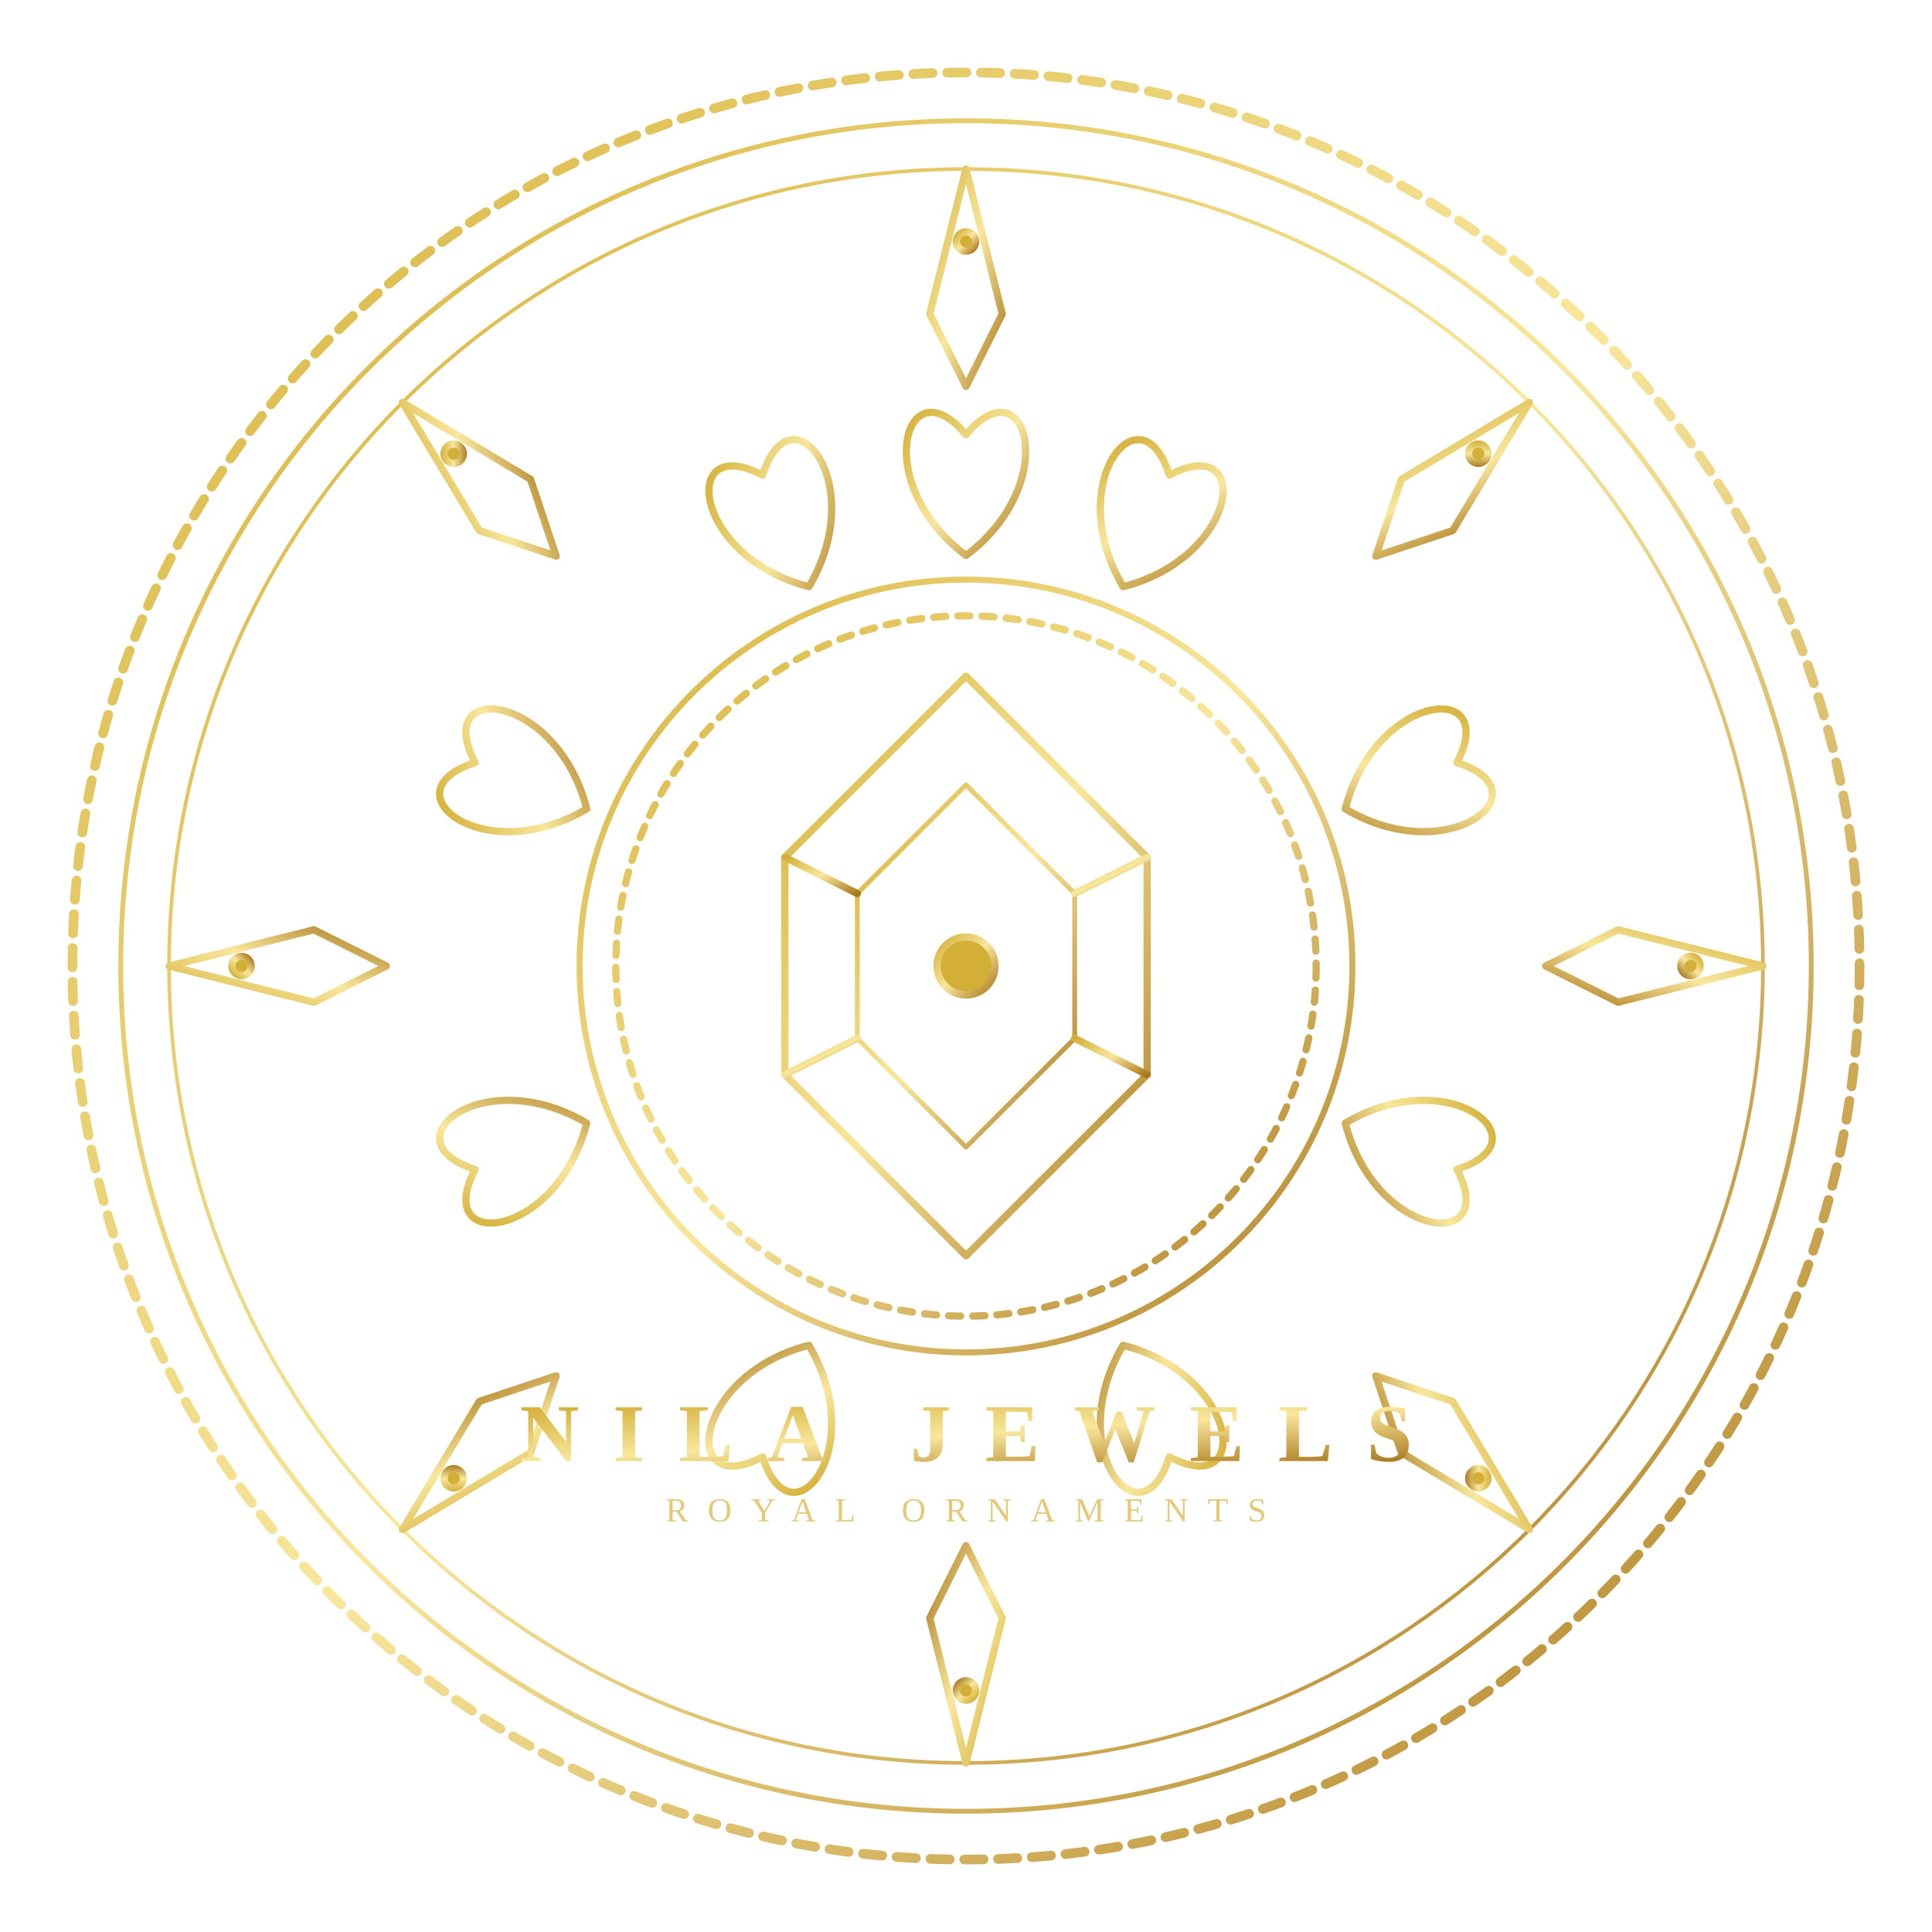
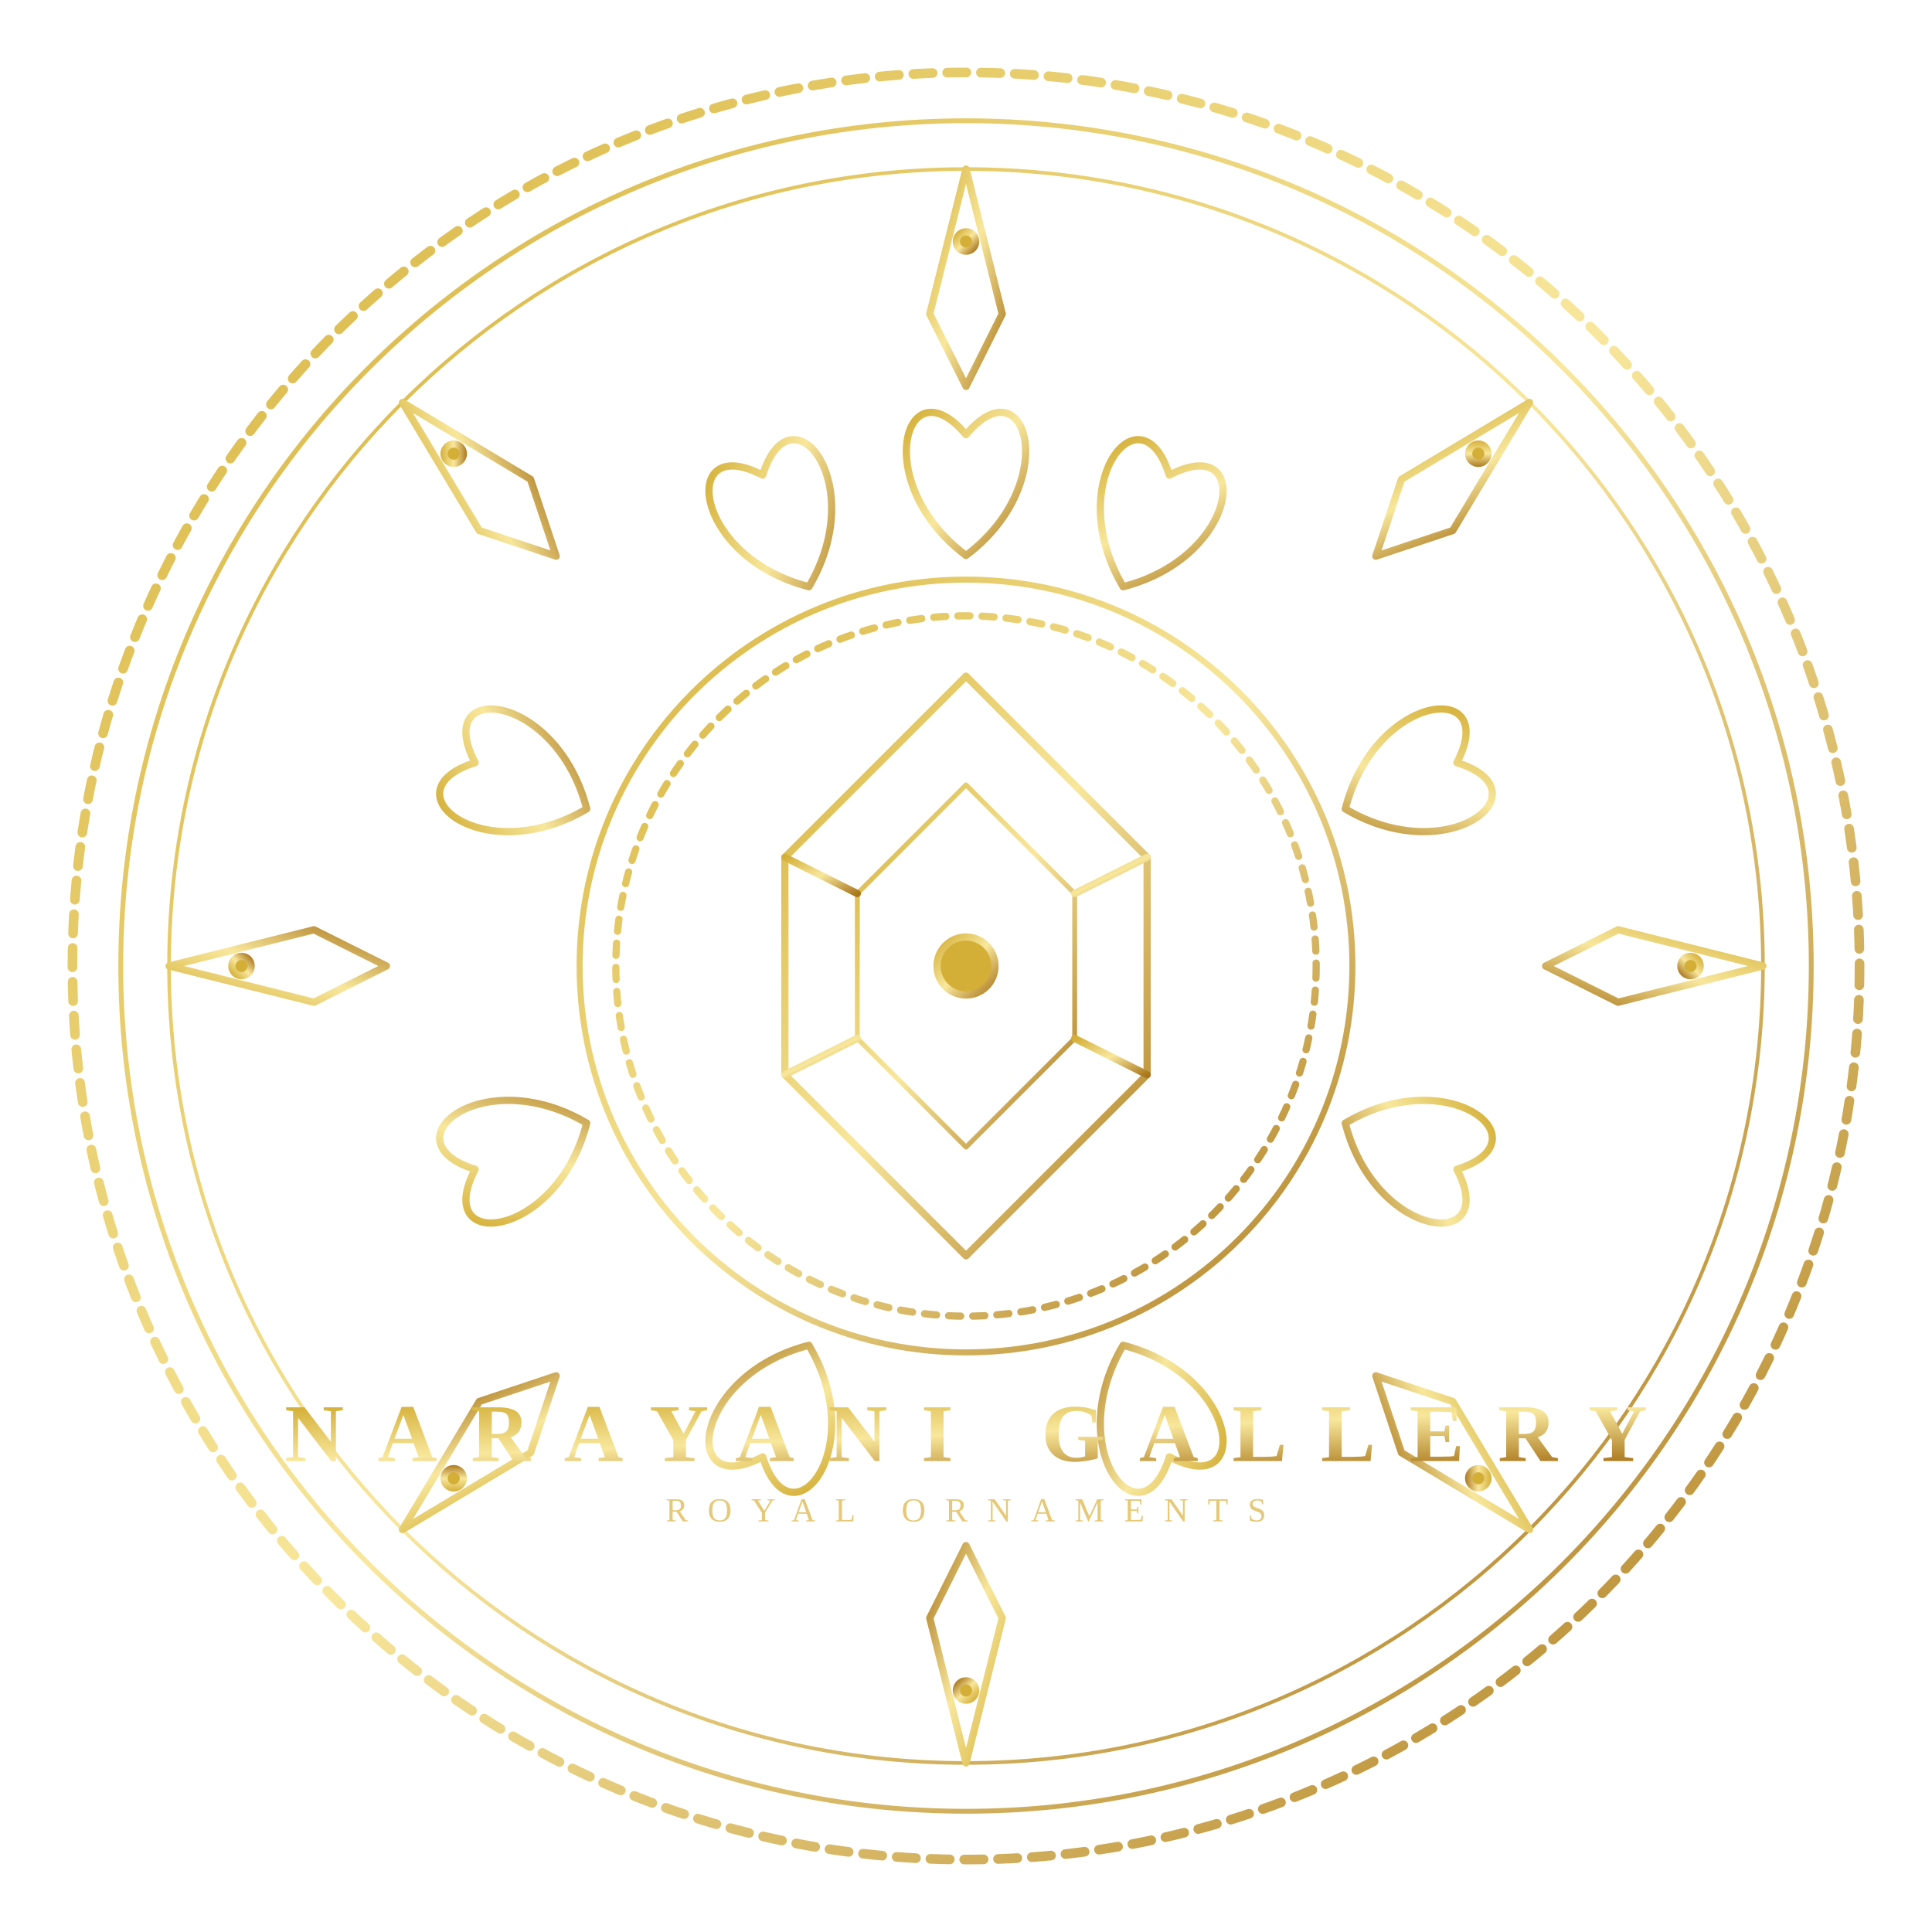
<svg xmlns="http://www.w3.org/2000/svg" viewBox="0 0 800 800" width="800" height="800">
  <defs>
    <linearGradient id="goldGrad" x1="0%" y1="0%" x2="100%" y2="100%">
      <stop offset="0%" stop-color="#D4AF37" />
      <stop offset="50%" stop-color="#F8E79C" />
      <stop offset="100%" stop-color="#AA771C" />
    </linearGradient>
  </defs>
  <g fill="none" stroke="url(#goldGrad)" stroke-width="3" stroke-linecap="round" stroke-linejoin="round">
    <circle cx="400" cy="400" r="370" stroke-width="4" stroke-dasharray="8 6" />
    <circle cx="400" cy="400" r="350" stroke-width="2" />
    <circle cx="400" cy="400" r="330" stroke-width="1.5" />
    <g transform="translate(400, 400)">
      <g id="ray">
        <path d="M0 -330 L15 -270 L0 -240 L-15 -270 Z" />
        <circle cx="0" cy="-300" r="4" fill="#D4AF37" />
        <line x1="0" y1="-240" x2="0" y2="-190" stroke-dasharray="4 4" />
      </g>
      <use href="#ray" transform="rotate(45)" />
      <use href="#ray" transform="rotate(90)" />
      <use href="#ray" transform="rotate(135)" />
      <use href="#ray" transform="rotate(180)" />
      <use href="#ray" transform="rotate(225)" />
      <use href="#ray" transform="rotate(270)" />
      <use href="#ray" transform="rotate(315)" />
      <g id="flourish">
        <path d="M0 -220 C25 -250 40 -200 0 -170 C-40 -200 -25 -250 0 -220 Z" />
      </g>
      <use href="#flourish" transform="rotate(22.5)" />
      <use href="#flourish" transform="rotate(67.5)" />
      <use href="#flourish" transform="rotate(112.5)" />
      <use href="#flourish" transform="rotate(157.5)" />
      <use href="#flourish" transform="rotate(202.5)" />
      <use href="#flourish" transform="rotate(247.5)" />
      <use href="#flourish" transform="rotate(292.5)" />
      <use href="#flourish" transform="rotate(337.5)" />
      <circle cx="0" cy="0" r="160" stroke-width="2.5" />
      <circle cx="0" cy="0" r="145" stroke-dasharray="5 5" />
      <polygon points="0,-120 75,-45 75,45 0,120 -75,45 -75,-45" stroke-width="3" />
      <polygon points="0,-75 45,-30 45,30 0,75 -45,30 -45,-30" stroke-width="2" />
      <line x1="0" y1="-120" x2="0" y2="-75" />
      <line x1="75" y1="-45" x2="45" y2="-30" />
      <line x1="75" y1="45" x2="45" y2="30" />
      <line x1="0" y1="120" x2="0" y2="75" />
      <line x1="-75" y1="45" x2="-45" y2="30" />
      <line x1="-75" y1="-45" x2="-45" y2="-30" />
      <circle cx="0" cy="0" r="12" fill="#D4AF37" />
      <line x1="-25" y1="0" x2="25" y2="0" stroke-width="2" />
      <line x1="0" y1="-25" x2="0" y2="25" stroke-width="2" />
    </g>
-     <text x="400" y="605" text-anchor="middle" font-family="'Times New Roman', Georgia, serif" font-size="34" font-weight="bold" fill="url(#goldGrad)" letter-spacing="14" stroke="none">NILA JEWELS</text>
+     <text x="400" y="605" text-anchor="middle" font-family="'Times New Roman', Georgia, serif" font-size="34" font-weight="bold" fill="url(#goldGrad)" letter-spacing="14" stroke="none">NARAYANI GALLERY</text>
    <text x="400" y="630" text-anchor="middle" font-family="'Times New Roman', Georgia, serif" font-size="14" fill="#E5C978" letter-spacing="8" stroke="none">ROYAL ORNAMENTS</text>
  </g>
</svg>
